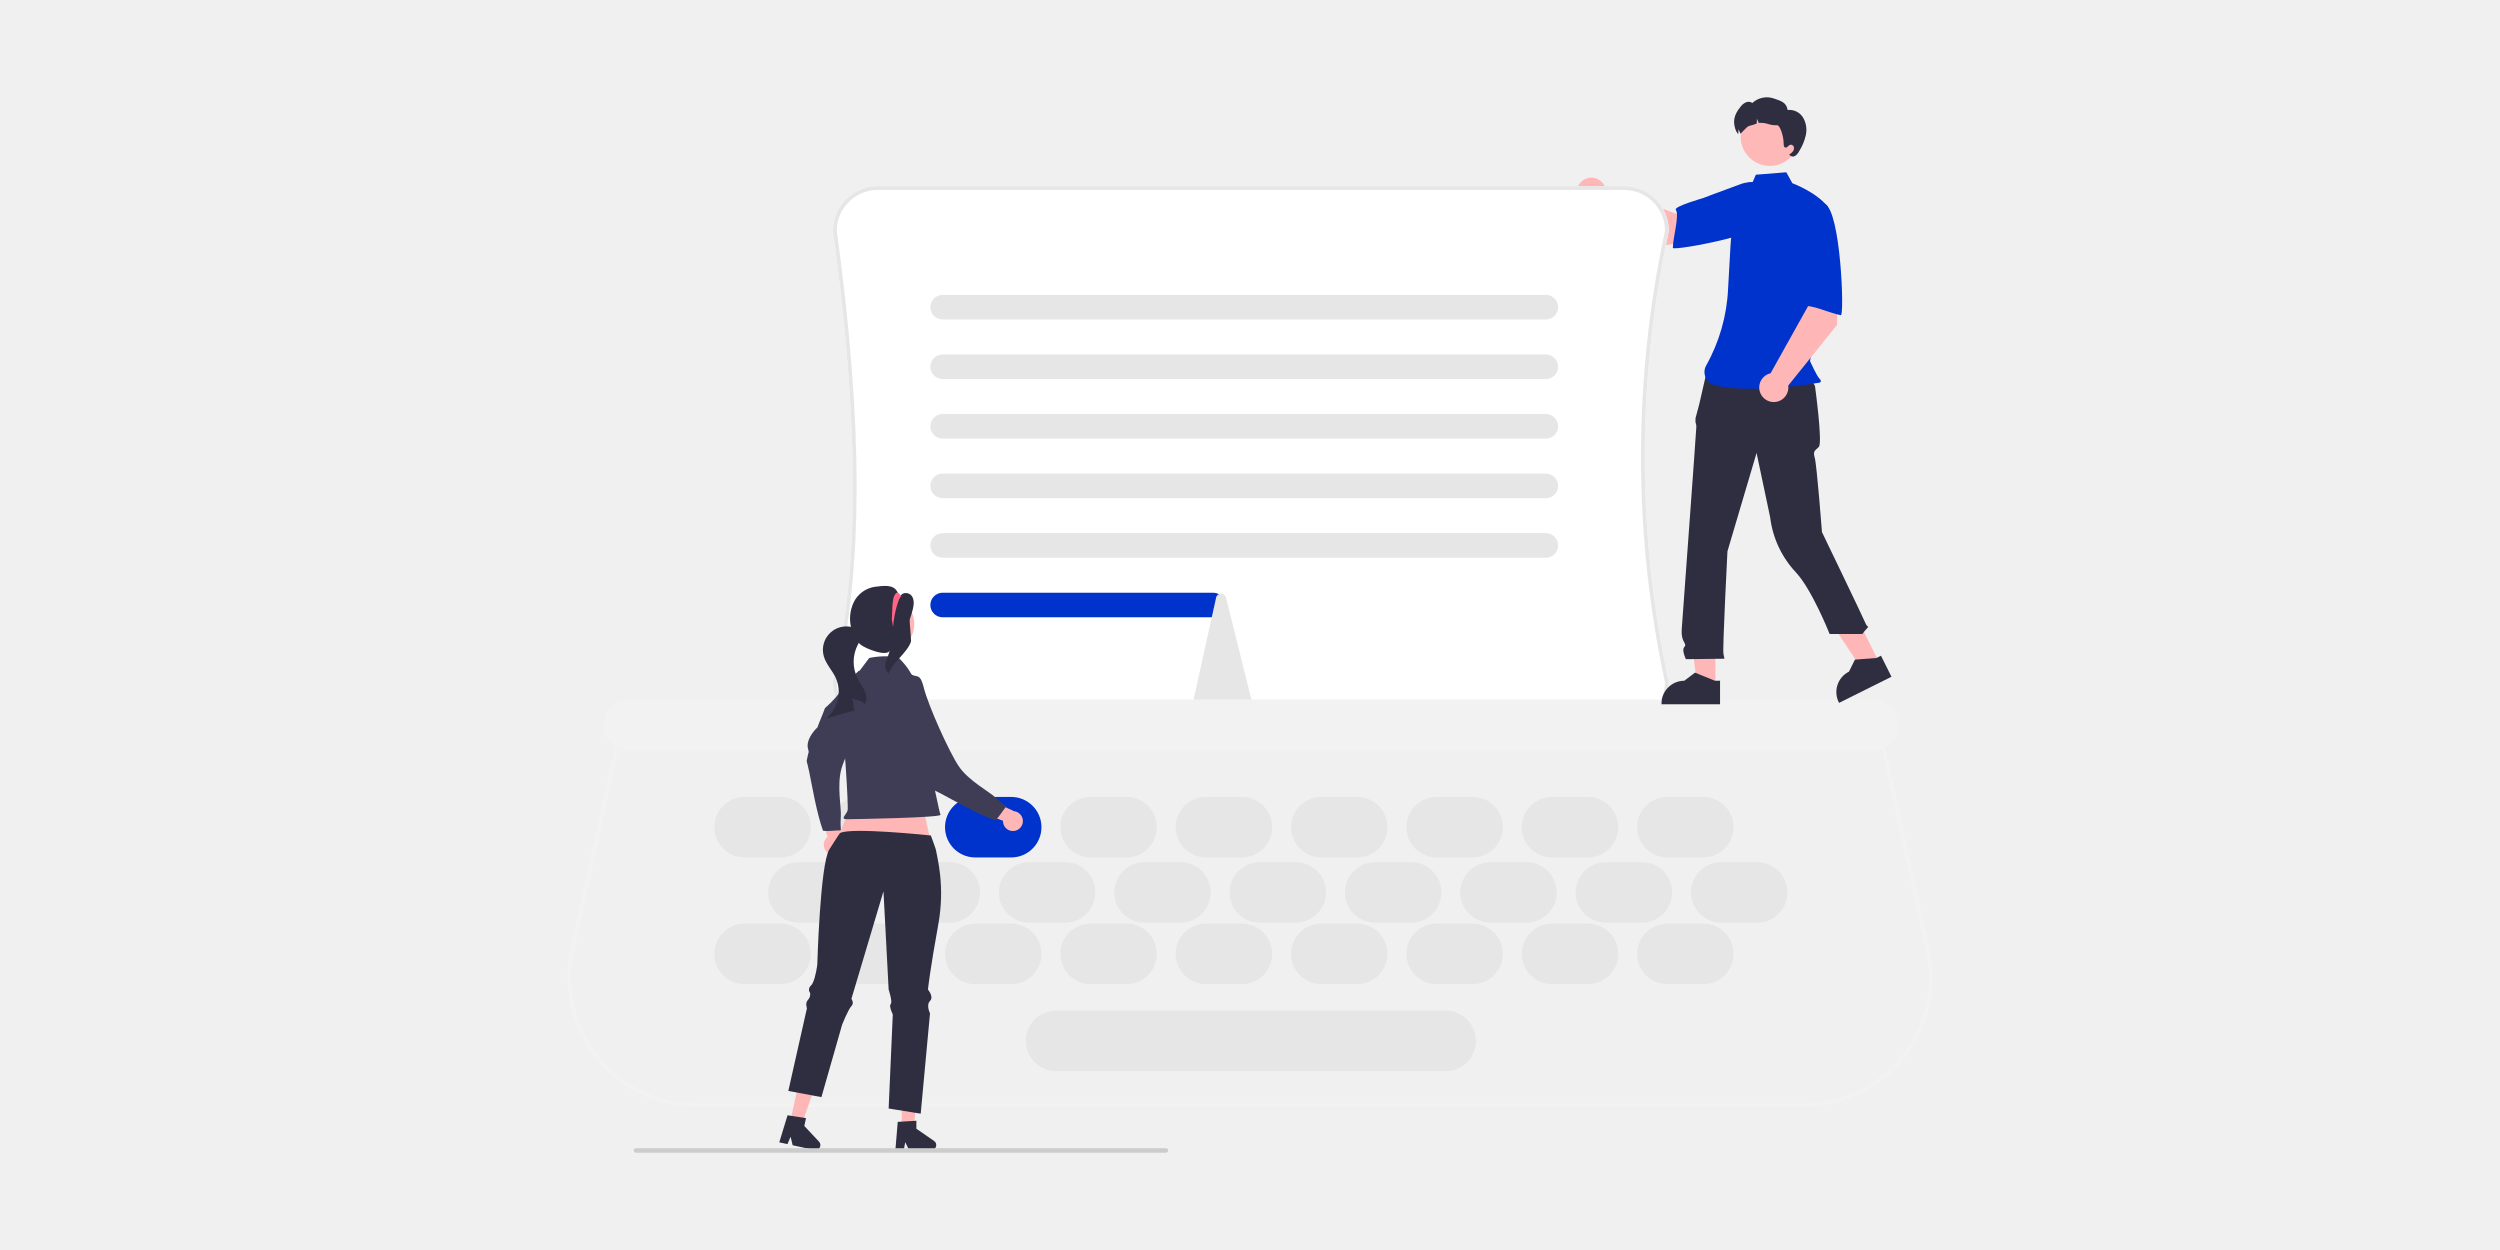
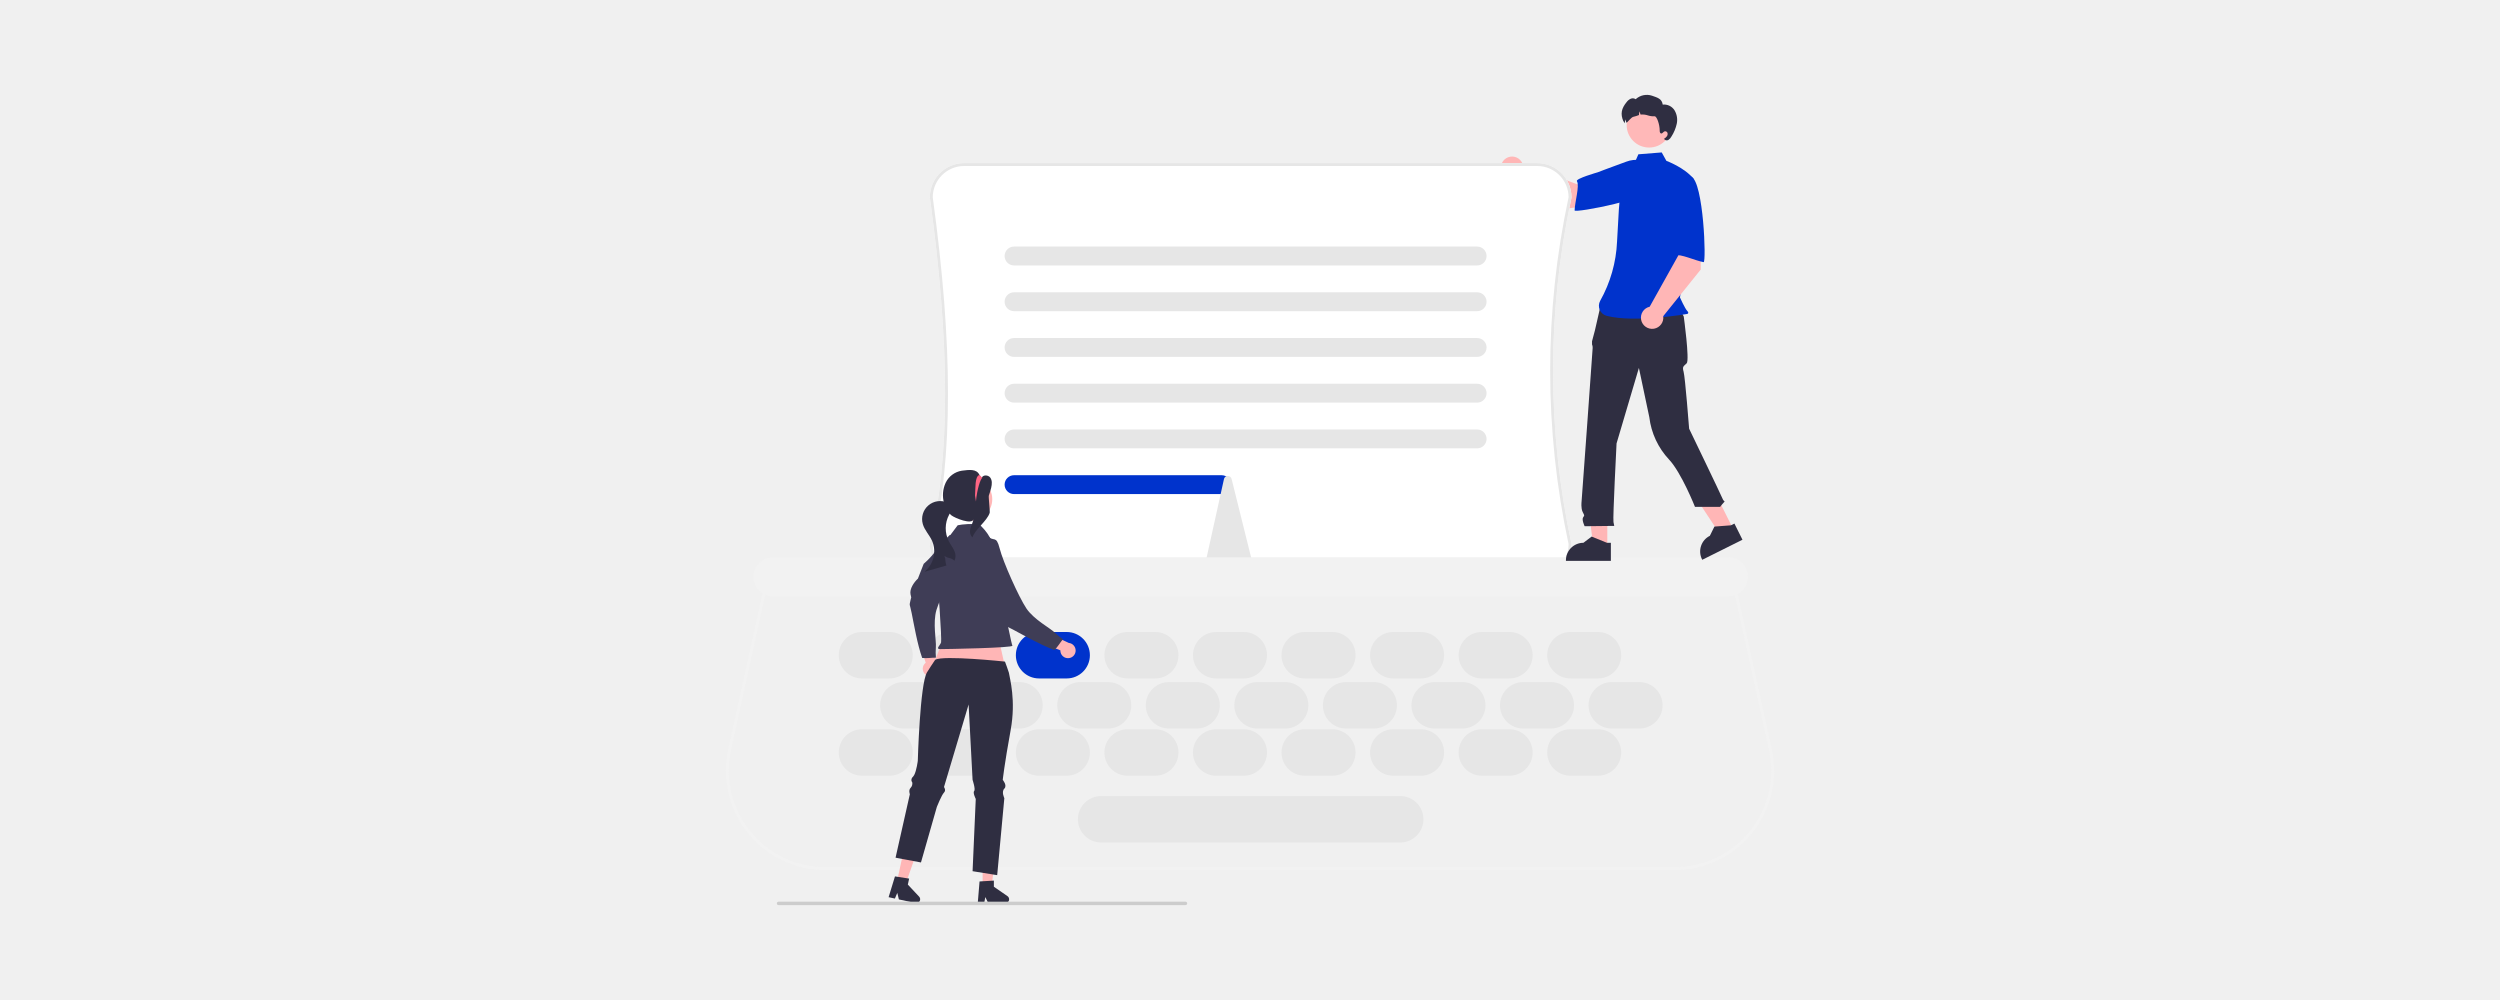
- <svg xmlns="http://www.w3.org/2000/svg" data-name="Layer 1" width="1000" height="500" viewBox="-300 0 1322.113 558.151">
+ <svg xmlns="http://www.w3.org/2000/svg" data-name="Layer 1" width="1000" height="400" viewBox="-500 0 1722.113 558.151">
  <path d="M892.077,705.041h-585.082a68.496,68.496,0,0,1-66.896-83.213l26.134-118.787H932.84l26.134,118.787a68.496,68.496,0,0,1-66.896,83.213Zm-624.237-200-25.788,117.217a66.497,66.497,0,0,0,64.943,80.783h585.082a66.497,66.497,0,0,0,64.943-80.783l-25.788-117.217Z" transform="translate(-238.4798 -171.0368)" fill="#f2f2f2" />
  <path d="M817.785,249.415l30.69-4.574-4.848-21.349-18.4,9.267-37.961-14.307a7.717,7.717,0,1,0-5.048,10.199Z" transform="translate(-238.4798 -171.0368)" fill="#ffb6b6" />
  <path d="M880.164,233.455c-2.373,8.995-57.048,19.141-57.02,17.195.078-5.531,3.593-17.135,1.585-20.146-1.148-1.722,14.313-6.121,14.313-6.121s8.533-3.285,19.596-7.293a19.721,19.721,0,0,1,18.85,2.604S882.537,224.461,880.164,233.455Z" transform="translate(-238.4798 -171.0368)" fill="#0033cc" />
  <path d="M351.247,608.037h-19a16,16,0,0,0,0,32h19a16,16,0,0,0,0-32Z" transform="translate(-238.4798 -171.0368)" fill="#e6e6e6" />
  <path d="M412.247,608.037h-19a16,16,0,0,0,0,32h19a16,16,0,0,0,0-32Z" transform="translate(-238.4798 -171.0368)" fill="#e6e6e6" />
  <path d="M473.247,608.037h-19a16,16,0,0,0,0,32h19a16,16,0,0,0,0-32Z" transform="translate(-238.4798 -171.0368)" fill="#e6e6e6" />
  <path d="M534.247,608.037h-19a16,16,0,0,0,0,32h19a16,16,0,0,0,0-32Z" transform="translate(-238.4798 -171.0368)" fill="#e6e6e6" />
  <path d="M595.247,608.037h-19a16,16,0,0,0,0,32h19a16,16,0,0,0,0-32Z" transform="translate(-238.4798 -171.0368)" fill="#e6e6e6" />
  <path d="M656.247,608.037h-19a16,16,0,0,0,0,32h19a16,16,0,0,0,0-32Z" transform="translate(-238.4798 -171.0368)" fill="#e6e6e6" />
  <path d="M717.247,608.037h-19a16,16,0,0,0,0,32h19a16,16,0,0,0,0-32Z" transform="translate(-238.4798 -171.0368)" fill="#e6e6e6" />
  <path d="M778.247,608.037h-19a16,16,0,0,0,0,32h19a16,16,0,0,0,0-32Z" transform="translate(-238.4798 -171.0368)" fill="#e6e6e6" />
  <path d="M839.247,608.037h-19a16,16,0,0,0,0,32h19a16,16,0,0,0,0-32Z" transform="translate(-238.4798 -171.0368)" fill="#e6e6e6" />
  <path d="M351.247,541.037h-19a16,16,0,0,0,0,32h19a16,16,0,0,0,0-32Z" transform="translate(-238.4798 -171.0368)" fill="#e6e6e6" />
  <path d="M412.247,541.037h-19a16,16,0,0,0,0,32h19a16,16,0,0,0,0-32Z" transform="translate(-238.4798 -171.0368)" fill="#e6e6e6" />
  <path d="M473.247,541.037h-19a16,16,0,0,0,0,32h19a16,16,0,0,0,0-32Z" transform="translate(-238.4798 -171.0368)" fill="#0033cc" />
  <path d="M534.247,541.037h-19a16,16,0,0,0,0,32h19a16,16,0,0,0,0-32Z" transform="translate(-238.4798 -171.0368)" fill="#e6e6e6" />
  <path d="M595.247,541.037h-19a16,16,0,0,0,0,32h19a16,16,0,0,0,0-32Z" transform="translate(-238.4798 -171.0368)" fill="#e6e6e6" />
  <path d="M656.247,541.037h-19a16,16,0,0,0,0,32h19a16,16,0,0,0,0-32Z" transform="translate(-238.4798 -171.0368)" fill="#e6e6e6" />
  <path d="M717.247,541.037h-19a16,16,0,0,0,0,32h19a16,16,0,0,0,0-32Z" transform="translate(-238.4798 -171.0368)" fill="#e6e6e6" />
  <path d="M778.247,541.037h-19a16,16,0,0,0,0,32h19a16,16,0,0,0,0-32Z" transform="translate(-238.4798 -171.0368)" fill="#e6e6e6" />
  <path d="M839.247,541.037h-19a16,16,0,0,0,0,32h19a16,16,0,0,0,0-32Z" transform="translate(-238.4798 -171.0368)" fill="#e6e6e6" />
  <path d="M379.747,575.537h-19a16,16,0,0,0,0,32h19a16,16,0,0,0,0-32Z" transform="translate(-238.4798 -171.0368)" fill="#e6e6e6" />
  <path d="M440.747,575.537h-19a16,16,0,0,0,0,32h19a16,16,0,0,0,0-32Z" transform="translate(-238.4798 -171.0368)" fill="#e6e6e6" />
  <path d="M501.747,575.537h-19a16,16,0,0,0,0,32h19a16,16,0,0,0,0-32Z" transform="translate(-238.4798 -171.0368)" fill="#e6e6e6" />
  <path d="M562.747,575.537h-19a16,16,0,0,0,0,32h19a16,16,0,0,0,0-32Z" transform="translate(-238.4798 -171.0368)" fill="#e6e6e6" />
  <path d="M623.747,575.537h-19a16,16,0,0,0,0,32h19a16,16,0,0,0,0-32Z" transform="translate(-238.4798 -171.0368)" fill="#e6e6e6" />
  <path d="M684.747,575.537h-19a16,16,0,0,0,0,32h19a16,16,0,0,0,0-32Z" transform="translate(-238.4798 -171.0368)" fill="#e6e6e6" />
  <path d="M745.747,575.537h-19a16,16,0,0,0,0,32h19a16,16,0,0,0,0-32Z" transform="translate(-238.4798 -171.0368)" fill="#e6e6e6" />
  <path d="M806.747,575.537h-19a16,16,0,0,0,0,32h19a16,16,0,0,0,0-32Z" transform="translate(-238.4798 -171.0368)" fill="#e6e6e6" />
  <path d="M867.747,575.537h-19a16,16,0,0,0,0,32h19a16,16,0,0,0,0-32Z" transform="translate(-238.4798 -171.0368)" fill="#e6e6e6" />
  <path d="M797.379,504.037H402.615a23.645,23.645,0,0,1-23.618-23.618l.026-.226c13.966-60.428,13.96-136.182-.017-238.402l-.009-.136a23.645,23.645,0,0,1,23.618-23.618H797.379A23.645,23.645,0,0,1,820.997,241.655l-.022.209a566.872,566.872,0,0,0,0,238.346l.022.209A23.645,23.645,0,0,1,797.379,504.037Z" transform="translate(-238.4798 -171.0368)" fill="#fff" />
  <path d="M797.379,504.037H402.615a23.645,23.645,0,0,1-23.618-23.618l.026-.226c13.966-60.428,13.96-136.182-.017-238.402l-.009-.136a23.645,23.645,0,0,1,23.618-23.618H797.379A23.645,23.645,0,0,1,820.997,241.655l-.022.209a566.872,566.872,0,0,0,0,238.346l.022.209A23.645,23.645,0,0,1,797.379,504.037ZM380.997,480.531a21.643,21.643,0,0,0,21.618,21.506H797.379a21.643,21.643,0,0,0,21.618-21.514,568.845,568.845,0,0,1,0-238.973,21.643,21.643,0,0,0-21.618-21.514H402.615a21.643,21.643,0,0,0-21.618,21.551C394.989,343.956,394.99,419.893,380.997,480.531Z" transform="translate(-238.4798 -171.0368)" fill="#e6e6e6" />
  <path d="M755.997,288.537h-319a6.5,6.5,0,0,1,0-13h319a6.5,6.5,0,0,1,0,13Z" transform="translate(-238.4798 -171.0368)" fill="#e6e6e6" />
  <path d="M755.997,320.037h-319a6.5,6.5,0,0,1,0-13h319a6.5,6.5,0,0,1,0,13Z" transform="translate(-238.4798 -171.0368)" fill="#e6e6e6" />
  <path d="M755.997,351.537h-319a6.5,6.5,0,0,1,0-13h319a6.5,6.5,0,0,1,0,13Z" transform="translate(-238.4798 -171.0368)" fill="#e6e6e6" />
  <path d="M755.997,383.037h-319a6.5,6.5,0,0,1,0-13h319a6.5,6.5,0,0,1,0,13Z" transform="translate(-238.4798 -171.0368)" fill="#e6e6e6" />
  <path d="M755.997,414.537h-319a6.5,6.5,0,0,1,0-13h319a6.5,6.5,0,0,1,0,13Z" transform="translate(-238.4798 -171.0368)" fill="#e6e6e6" />
  <path d="M579.997,446.037h-143a6.5,6.5,0,0,1,0-13h143a6.5,6.5,0,0,1,0,13Z" transform="translate(-238.4798 -171.0368)" fill="#0033cc" />
  <path d="M598.178,495.537H571.855a2.658,2.658,0,0,1-2.069-1.02,3.174,3.174,0,0,1-.601-2.652l12.387-56.046a2.7,2.7,0,0,1,5.32-.081l13.936,56.045a3.175,3.175,0,0,1-.558,2.704A2.657,2.657,0,0,1,598.178,495.537Z" transform="translate(-238.4798 -171.0368)" fill="#e6e6e6" />
  <path d="M928.997,516.537h-658a13.5,13.5,0,0,1,0-27h658a13.5,13.5,0,0,1,0,27Z" transform="translate(-238.4798 -171.0368)" fill="#f2f2f2" />
  <polygon points="607.193 311.693 597.591 311.692 593.024 274.657 607.195 274.658 607.193 311.693" fill="#ffb6b6" />
  <path d="M848.121,492.037l-30.96-.001v-.392a12.051,12.051,0,0,1,12.05-12.05h.001l5.655-4.29,10.551,4.291,2.703 0Z" transform="translate(-238.4798 -171.0368)" fill="#2f2e41" />
  <polygon points="693.95 299.209 685.357 303.492 664.747 272.384 677.431 266.063 693.95 299.209" fill="#ffb6b6" />
  <path d="M938.774,477.484l-27.709,13.81-.175-.35a12.051,12.051,0,0,1,5.409-16.16l.001-0,3.147-6.363,11.357-.867,2.419-1.206Z" transform="translate(-238.4798 -171.0368)" fill="#2f2e41" />
  <path d="M841.419,314.529l52.945,1.853,3.959,7.352s4.146,30.079,2.023,32.203-3.185,2.123-2.123,5.84,3.807,39.222,3.807,39.222,21.871,45.366,22.933,48.021,2.123,1.593,1.062,2.654A39.098,39.098,0,0,0,923.369,454.859H906.064s-9.317-23.503-17.846-32.593a51.635,51.635,0,0,1-13.612-29.178l-7.175-33.965L852.036,411.148s-2.654,51.494-2.123,54.149l.531,2.654-20.396.228s-2.123-4.475-1.062-6.067.998-1.158-.297-3.764-.764-7.023-.764-7.023,7.655-104.412,7.655-106.005a5.295,5.295,0,0,0-.441-2.388V340.77l2.034-7.66Z" transform="translate(-238.4798 -171.0368)" fill="#2f2e41" />
  <path d="M864.246,218.467c-3.446,2.049-5.508,5.813-6.691,9.644a91.389,91.389,0,0,0-3.927,21.835l-1.25,22.187a91.35,91.35,0,0,1-11.627,40.784,7.13,7.13,0,0,0,4.46,10.325c19.189,5.035,55.533-1.287,55.533-1.287s1.548-.516,0-2.064-5.021-9.288-5.021-9.288l4.128-27.117,5.16-54.697c-6.192-7.74-18.645-12.303-18.645-12.303l-3.218-5.792-16.089,1.287Z" transform="translate(-238.4798 -171.0368)" fill="#0033cc" />
  <circle cx="635.979" cy="20.834" r="15.455" fill="#ffb8b8" />
  <path d="M893.503,190.953a26.877,26.877,0,0,1-3.676,8.807,5.995,5.995,0,0,1-2.005,2.277,2.192,2.192,0,0,1-2.785-.348l-.376-.306a7.976,7.976,0,0,0,1.949-1.692,2.716,2.716,0,0,0,.522-2.43,1.673,1.673,0,0,0-2.047-1.093c-.905.355-1.455,1.664-2.402,1.462-.766-.167-.926-1.177-.926-1.97.028-4.149-1.977-10.046-3.53-9.865a12.519,12.519,0,0,1-4.63-.62,12.13,12.13,0,0,0-4.637-.592c-.111.014-.223.035-.341.056a10.267,10.267,0,0,0-1.03-2.249,12.014,12.014,0,0,1-.125,2.548,23.832,23.832,0,0,1-3.857,1.218c-1.434.202-4.588,4.491-4.734,4.052a10.268,10.268,0,0,0-1.03-2.249,12.014,12.014,0,0,1-.125,2.548c-.007.035-.007.063-.014.097-.696-.926-1.121-2.054-.884-1.191-2.332-5.277-1.427-9.058,2.242-13.506a7.055,7.055,0,0,1,2.75-2.207,3.468,3.468,0,0,1,3.384.334,11.384,11.384,0,0,1,11.292-2.409c3.822,1.33,6.767,2.11,7.352,6.12a8.509,8.509,0,0,1,8.153,3.968A12.85,12.85,0,0,1,893.503,190.953Z" transform="translate(-238.4798 -171.0368)" fill="#2f2e41" />
  <path d="M909.997,291.385l.025-31.029-21.832,1.63,6.437,19.57-19.775,35.421a7.717,7.717,0,1,0,9.338,6.504Z" transform="translate(-238.4798 -171.0368)" fill="#ffb6b6" />
  <path d="M903.458,227.33c8.544,3.68,10.475,59.255,8.554,58.939-5.458-.896-16.413-6.093-19.688-4.554-1.873.88-3.932-15.062-3.932-15.062s-1.984-8.926-4.308-20.461a19.721,19.721,0,0,1,5.369-18.256S894.914,223.651,903.458,227.33Z" transform="translate(-238.4798 -171.0368)" fill="#0033cc" />
  <path d="M375.817,570.227a5.239,5.239,0,0,1,.342-8.026l-5.866-17.669,9.343,2.51,4.138,16.394a5.267,5.267,0,0,1-7.957,6.791Z" transform="translate(-238.4798 -171.0368)" fill="#ffb6b6" />
  <path d="M392.751,474.231c1.55.889,10.722-1.313,12.514-.687-.989,6.033,4.382,3.769-1.45,11.692s-17.578,31.679-20.247,40.558-.027,21.391-.427,25.599a43.667,43.667,0,0,0,.036,7.324c-3.151-.04-6.257.614-9.457.196-3.413-9.657-5.708-23.403-7.266-31s-1.615-4.384-.901-8.183.888-1.038.137-4.672,2.285-8.2,5.091-10.803c1.21-3.479,2.773-6.723,3.97-10.165C383.525,486.435,384.102,482.013,392.751,474.231Z" transform="translate(-238.4798 -171.0368)" fill="#3f3d56" />
  <path d="M474.884,559.027a5.239,5.239,0,0,1-5.979-5.365l-17.369-6.701,7.876-5.618,15.286,7.225a5.267,5.267,0,0,1,.185,10.459Z" transform="translate(-238.4798 -171.0368)" fill="#ffb6b6" />
  <path d="M411.534,484.94c1.671-.632,5.801-9.113,7.423-10.098,4.029,4.598,5.695-.987,8.105,8.551s13.284,33.706,18.443,41.409,16.497,13.617,19.492,16.6a43.666,43.666,0,0,0,5.677,4.627c-2.033,2.407-3.503,5.221-5.859,7.426-9.625-3.503-21.695-10.468-28.551-14.094s-4.411-1.54-6.89-4.506-.237-1.345-3.52-3.075-4.878-6.976-5.105-10.797c-1.917-3.145-3.428-6.413-5.325-9.526C415.093,499.819,412.046,496.563,411.534,484.94Z" transform="translate(-238.4798 -171.0368)" fill="#3f3d56" />
  <polygon points="186.123 366.39 194.791 405.071 139.247 401.616 154.351 363.627 186.123 366.39" fill="#ffb6b6" />
  <polygon points="176.874 544.917 183.113 544.916 186.081 520.851 176.873 520.851 176.874 544.917" fill="#ffb6b6" />
  <path d="M413.241,712.875l9.863-.589v4.226l9.377,6.476a2.64,2.64,0,0,1-1.5,4.812h-11.742l-2.024-4.18-.79,4.18h-4.427Z" transform="translate(-238.4798 -171.0368)" fill="#2f2e41" />
  <polygon points="117.905 541.813 124.002 543.135 132.005 520.246 123.006 518.294 117.905 541.813" fill="#ffb6b6" />
  <path d="M354.972,709.393l9.764,1.516-.896,4.13,7.791,8.317a2.64,2.64,0,0,1-2.486,4.384l-11.475-2.489-1.092-4.514-1.658,3.917-4.327-.939Z" transform="translate(-238.4798 -171.0368)" fill="#2f2e41" />
  <path d="M434.689,608.453c-4.379,24.065-5.473,34.455-5.473,34.455s3.284,3.828,1.095,6.018,0,6.562,0,6.562l-4.923,53.053-3.963-.642-9.546-1.535-3.443-.556,2.189-49.769s-2.189-4.379-1.095-5.473c1.095-1.095-1.095-7.657-1.095-7.657l-2.734-51.958-16.958,56.881s1.645,2.189,0,3.828c-1.639,1.639-4.917,9.846-4.917,9.846l-10.085,35.287-.856,2.997-5.259-.985-5.724-1.076-1.052-.196-1.871-.355-1.205-.226-.41-.073-1.981-.373.599-2.66.312-1.4,8.531-37.892.196-.875.208-.923s-1.095-2.734.544-4.379a4.274,4.274,0,0,0,1.095-3.828,1.493,1.493,0,0,1-.147-.183,2.27,2.27,0,0,1-.391-.893,2.961,2.961,0,0,1,1.089-2.752,4.67,4.67,0,0,0,.777-1.113c1.663-3.15,2.501-9.822,2.501-9.822s1.48-52.845,6.323-60.917c.257-.422,5.399-8.523,5.668-8.688,5.467-3.278,48.063,1.25,48.063,1.25s2.58,6.931,2.696,7.652C434.075,573.136,438.401,588.039,434.689,608.453Z" transform="translate(-238.4798 -171.0368)" fill="#2f2e41" />
  <path d="M421.746,481.165s.922-4.784-7.935-13.641c-4.689-1.563-12.813-.652-15.629,0-13.024,17.192-10.692,14.159-14.083,23.764a13.529,13.529,0,0,0-.928,6.838c1.563,7.815,4.1,47.928,3.579,50.012s-4.168,4.689-.521,4.689,50.675-.823,49.633-2.386S421.746,481.165,421.746,481.165Z" transform="translate(-238.4798 -171.0368)" fill="#3f3d56" />
  <circle cx="168.577" cy="278.545" r="14.938" fill="#ffb6b6" />
  <path d="M394.401,455.23c-.082,1.812-1.217,3.373-2.094,4.959a19.789,19.789,0,0,0-.184,18.46c1.219,2.313,2.907,4.377,3.875,6.806a7.731,7.731,0,0,1-.061,6.522c-2.618-2.519-3.896-1.189-6.869-3.388,1.169,3.277.172,3.383,1.346,6.657q-7.569,2.161-15.144,4.334a18.252,18.252,0,0,0,5.221-21.482c-1.846-3.958-5.146-7.221-6.347-11.427a12.399,12.399,0,0,1,17.042-14.713C392.886,451.472,394.483,453.447,394.401,455.23Z" transform="translate(-238.4798 -171.0368)" fill="#2f2e41" />
  <path d="M413.163,432.839c-2.009-4.389-7.309-3.496-12.101-2.917a14.894,14.894,0,0,0-11.159,8.281,20.353,20.353,0,0,0-1.104,14.128,15.478,15.478,0,0,0,4.887,8.239c2.531,2.035,14.429,6.849,15.419,2.704-1.238,5.408-4.46,8.486-.773,12.631,1.91-5.737,9.985-11.186,11.895-16.922.287-.864-.893-11.013-.606-11.876.606-1.82,1.213-3.644,1.651-5.511.55-2.346.762-5.037-.696-6.956s-5.129-1.994-5.866.301" transform="translate(-238.4798 -171.0368)" fill="#2f2e41" />
  <path d="M410.758,451.107l-.639-4.065c.434-5.056-.274-13.097,3.043-14.203l2.029,2.029C413.909,435.296,411.467,442.856,410.758,451.107Z" transform="translate(-238.4798 -171.0368)" fill="#ff6584" />
  <path d="M556.269,727.998a1.186,1.186,0,0,1-1.19,1.19h-280.29a1.19,1.19,0,1,1,0-2.38h280.29A1.187,1.187,0,0,1,556.269,727.998Z" transform="translate(-238.4798 -171.0368)" fill="#ccc" />
  <path d="M702.997,654.041h-206a16,16,0,0,0,0,32h206a16,16,0,0,0,0-32Z" transform="translate(-238.4798 -171.0368)" fill="#e6e6e6" />
</svg>
